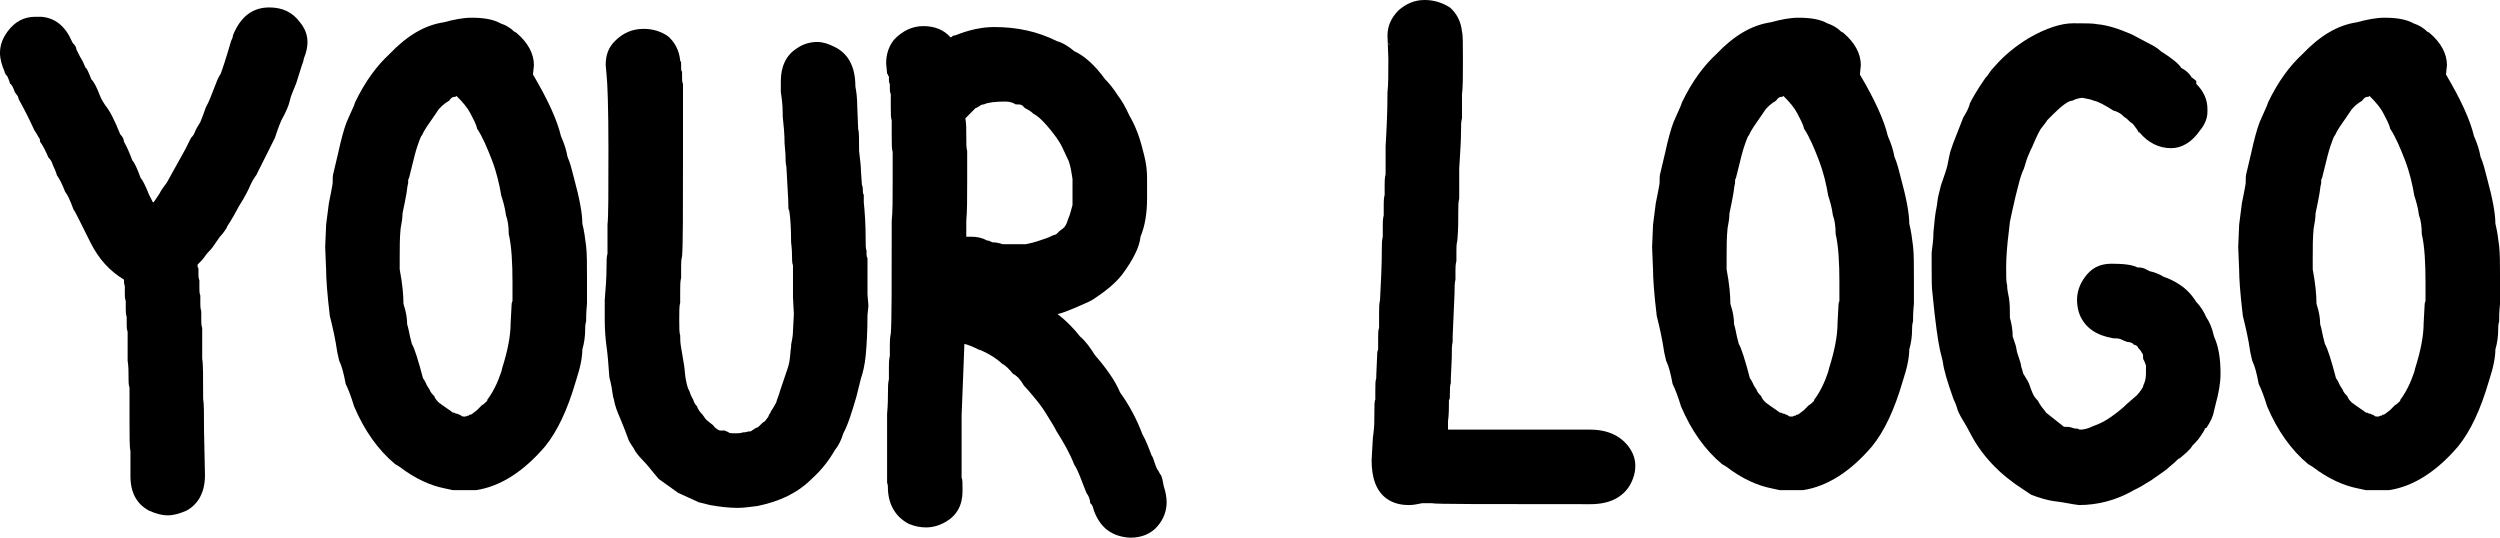
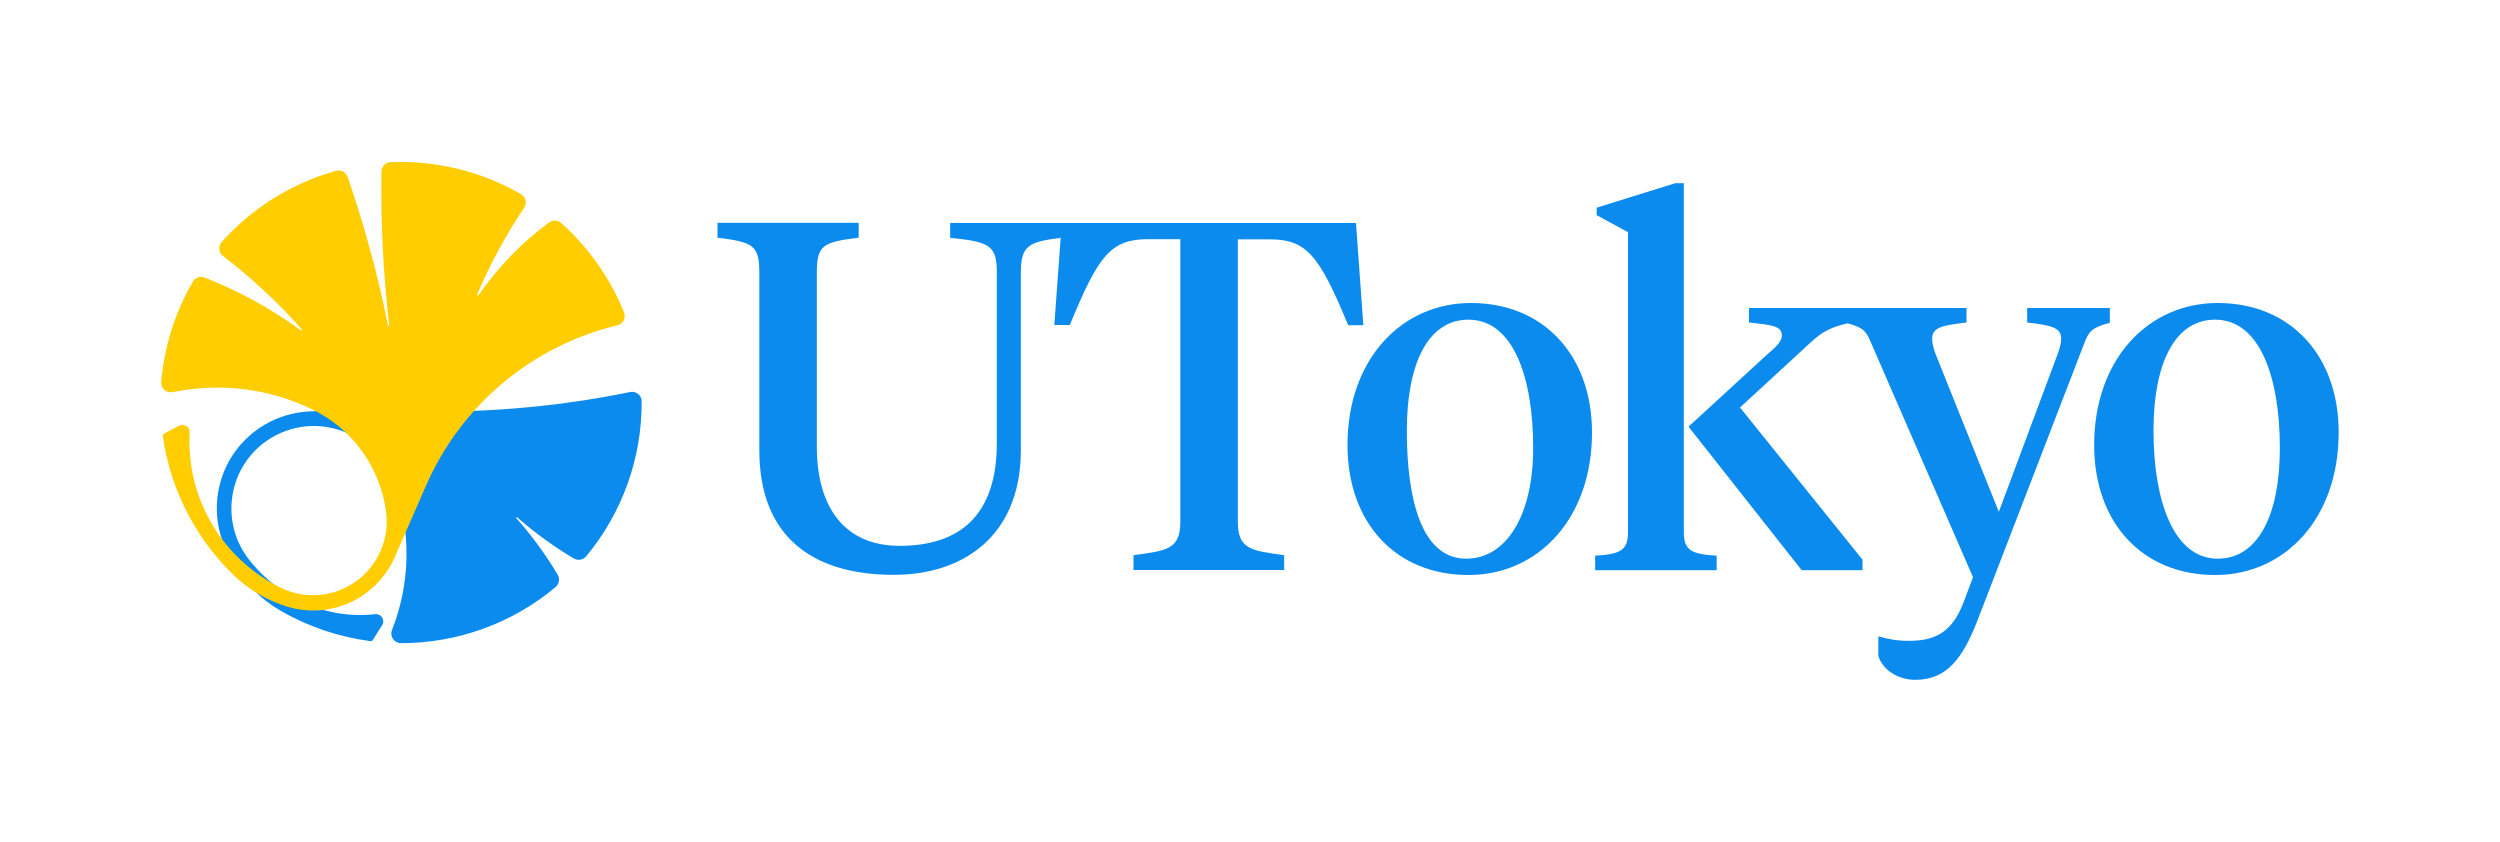
- <svg xmlns="http://www.w3.org/2000/svg" zoomAndPan="magnify" preserveAspectRatio="xMidYMid meet" version="1.0" viewBox="321.86 391.22 166.32 35.77">
-   <defs>
-     <g />
-   </defs>
-   <g fill="currentColor" fill-opacity="1">
-     <g transform="translate(321.2378, 434.6169)">
-       <g>
-         <path d="M 11.777 -9.113 C 12.215 -9.113 12.586 -9.238 13.02 -9.422 C 13.824 -9.855 14.258 -10.664 14.258 -11.777 L 14.195 -14.816 C 14.195 -15.871 14.195 -16.551 14.137 -16.863 C 14.137 -18.352 14.137 -19.219 14.074 -19.527 C 14.074 -20.707 14.074 -21.387 14.074 -21.574 C 14.012 -21.762 14.012 -21.945 14.012 -22.133 C 14.012 -22.316 14.012 -22.504 14.012 -22.691 C 13.949 -22.875 13.949 -23.062 13.949 -23.25 C 13.949 -23.434 13.949 -23.559 13.949 -23.742 C 13.887 -23.867 13.887 -24.055 13.887 -24.238 C 13.887 -24.426 13.887 -24.551 13.887 -24.734 C 13.824 -24.922 13.824 -25.047 13.824 -25.172 C 13.824 -25.293 13.824 -25.418 13.824 -25.543 C 13.762 -25.605 13.762 -25.727 13.762 -25.789 C 13.949 -25.977 14.137 -26.16 14.258 -26.348 C 14.383 -26.535 14.508 -26.656 14.629 -26.781 C 14.754 -26.906 14.941 -27.215 15.25 -27.648 C 15.438 -27.836 15.562 -28.023 15.684 -28.207 C 15.746 -28.395 15.871 -28.52 15.934 -28.641 C 16.117 -28.953 16.305 -29.262 16.492 -29.633 C 16.926 -30.316 17.172 -30.812 17.297 -31.121 L 17.422 -31.371 C 17.605 -31.68 17.73 -31.805 17.73 -31.867 L 18.352 -33.105 C 18.535 -33.477 18.723 -33.848 18.91 -34.223 C 19.031 -34.594 19.156 -34.965 19.344 -35.398 C 19.652 -35.957 19.84 -36.391 19.902 -36.699 C 19.961 -37.012 20.148 -37.383 20.336 -37.879 L 20.707 -39.059 C 20.77 -39.242 20.832 -39.367 20.832 -39.492 C 21.016 -39.926 21.078 -40.297 21.078 -40.605 C 21.078 -41.102 20.891 -41.535 20.582 -41.91 C 20.086 -42.59 19.406 -42.902 18.535 -42.902 C 17.422 -42.902 16.613 -42.281 16.117 -41.039 C 16.117 -40.918 16.059 -40.793 15.996 -40.668 C 15.621 -39.367 15.375 -38.684 15.312 -38.5 C 15.188 -38.312 15.066 -38.066 15.004 -37.879 C 14.691 -37.074 14.508 -36.578 14.32 -36.266 C 14.195 -35.895 14.074 -35.586 13.949 -35.273 C 13.762 -34.965 13.641 -34.777 13.578 -34.594 C 13.516 -34.406 13.391 -34.285 13.328 -34.223 C 13.266 -34.098 13.145 -33.848 12.957 -33.477 L 11.719 -31.246 C 11.531 -30.996 11.344 -30.75 11.223 -30.5 L 10.848 -29.945 L 10.789 -29.945 L 10.539 -30.441 C 10.293 -31.059 10.105 -31.43 9.98 -31.555 C 9.734 -32.238 9.547 -32.609 9.422 -32.734 C 9.238 -33.23 9.051 -33.664 8.867 -33.973 C 8.867 -34.098 8.805 -34.285 8.617 -34.469 C 8.246 -35.398 7.934 -36.02 7.625 -36.391 C 7.5 -36.578 7.379 -36.762 7.254 -37.074 C 7.066 -37.57 6.883 -37.941 6.695 -38.125 C 6.508 -38.621 6.387 -38.871 6.324 -38.871 C 6.199 -39.18 6.074 -39.43 5.953 -39.613 L 5.703 -40.109 C 5.703 -40.234 5.641 -40.359 5.457 -40.543 L 5.395 -40.668 C 4.961 -41.66 4.277 -42.219 3.348 -42.281 L 2.977 -42.281 C 2.23 -42.281 1.613 -41.969 1.117 -41.289 C 0.805 -40.855 0.621 -40.422 0.621 -39.863 C 0.621 -39.492 0.742 -39.059 0.93 -38.621 C 0.93 -38.562 0.992 -38.438 1.117 -38.312 C 1.18 -38.188 1.238 -38.004 1.301 -37.816 C 1.363 -37.816 1.488 -37.633 1.613 -37.258 C 1.676 -37.195 1.734 -37.074 1.797 -37.012 C 1.859 -36.887 1.859 -36.762 1.922 -36.699 C 2.293 -36.02 2.605 -35.398 2.914 -34.719 C 3.102 -34.469 3.16 -34.285 3.223 -34.223 C 3.285 -34.16 3.285 -34.035 3.285 -33.973 C 3.473 -33.727 3.656 -33.352 3.844 -32.918 C 3.906 -32.855 4.031 -32.734 4.09 -32.547 C 4.152 -32.363 4.215 -32.238 4.277 -32.113 C 4.34 -31.926 4.402 -31.805 4.402 -31.742 C 4.586 -31.492 4.773 -31.121 4.961 -30.625 C 5.082 -30.5 5.27 -30.129 5.516 -29.449 C 5.578 -29.387 5.703 -29.137 5.891 -28.766 L 6.633 -27.277 C 7.191 -26.16 7.934 -25.355 8.867 -24.797 C 8.867 -24.676 8.867 -24.551 8.926 -24.363 C 8.926 -24.18 8.926 -24.055 8.926 -23.867 C 8.926 -23.684 8.926 -23.559 8.988 -23.371 C 8.988 -23.188 8.988 -23.062 8.988 -22.875 C 8.988 -22.691 8.988 -22.504 9.051 -22.316 C 9.051 -22.133 9.051 -22.008 9.051 -21.82 C 9.051 -21.637 9.051 -21.512 9.113 -21.328 C 9.113 -21.141 9.113 -20.457 9.113 -19.406 C 9.176 -19.031 9.176 -18.598 9.176 -18.102 C 9.176 -17.98 9.176 -17.793 9.238 -17.605 C 9.238 -17.422 9.238 -16.738 9.238 -15.562 C 9.238 -14.383 9.238 -13.641 9.301 -13.391 C 9.301 -13.145 9.301 -12.586 9.301 -11.719 C 9.301 -10.602 9.734 -9.855 10.539 -9.422 C 10.973 -9.238 11.344 -9.113 11.777 -9.113 Z M 11.777 -9.113 " />
-       </g>
+ <svg xmlns="http://www.w3.org/2000/svg" version="1.1" id="レイヤー_1" x="0px" y="0px" viewBox="0 0 1500 505" style="enable-background:new 0 0 1500 505;" xml:space="preserve">
+   <style type="text/css">
+ 	.st0{fill:#0B8BEE;}
+ 	.st1{fill:#FFCD00;}
+ </style>
+   <g>
+     <g>
+       <path class="st0" d="M175.5,358.1c1.3,0.7,2.6,1.4,3.9,2.1c14.1,7.2,30,10.1,45.7,8.3c1.7-0.2,3.3,0.6,4.2,2    c0.9,1.4,0.9,3.2,0,4.6c-1.9,3-3.8,5.9-5.6,8.9c-0.3,0.5-0.8,0.7-1.4,0.7c-19-2.5-37.4-8.7-54-18.3c-16-9.3-28.2-23.8-34.6-41.2    c-6.4-17.3-4.2-36.6,5.8-52c10.1-15.4,26.9-25.2,45.3-26.3c17.6-1.1,35.1-1.2,52.7-0.5c47.2,2,94.4-1.7,140.6-11.2    c3.6-0.7,6.9,2,6.9,5.6c0.2,34-11.6,66.9-33.3,93c-1.8,2.2-5,2.7-7.4,1.3c-12.1-7.2-23.4-15.4-34-24.7c-0.3-0.3-0.8,0.2-0.5,0.5    c9.4,10.6,17.6,21.8,24.8,33.9c1.5,2.4,0.9,5.6-1.2,7.4c-26,21.8-58.9,33.7-92.8,33.7c-4.1,0-6.9-4.1-5.4-7.9    c9.1-23.1,11.1-48.3,5.8-72.5c-2-9.1-5.4-17.8-10.2-25.7c-7-11.7-18.4-20-31.7-23c-13.3-3-27.2-0.3-38.5,7.3    c-11.3,7.6-18.9,19.5-21.1,33c-2.2,13.4,1.2,27.2,9.4,38C156,344.4,165.1,352.3,175.5,358.1z" />
+       <path class="st1" d="M98.4,260.3c-0.5,0.3-0.8,0.9-0.7,1.4c4.5,31.7,19.4,61,42.4,83.3c9.1,8.8,20.2,15.3,32.3,19    c12.5,3.8,26,2.9,37.9-2.6c11.9-5.5,21.3-15.2,26.6-27.2c6.2-14.3,12.4-28.5,18.7-42.8c21.1-48.3,63.6-83.9,114.8-96.2    c3.4-0.8,5.3-4.5,4-7.8c-8.3-20.5-21.2-38.9-37.7-53.6c-2-1.8-5.1-2-7.3-0.3c-16.4,12.1-30.7,26.9-42.3,43.6    c-0.3,0.4-1,0.1-0.8-0.4c7.7-18.2,17.1-35.6,28.2-52c1.9-2.8,1-6.6-1.9-8.2c-23.7-13.7-50.9-20.3-78.2-19.2    c-3.1,0.1-5.5,2.6-5.5,5.7c-0.5,30.9,1.1,61.5,4.6,92.2c0.1,0.5-0.6,0.6-0.7,0.1c-6.1-30.3-14.1-59.9-24.2-89.1    c-1-2.9-4.1-4.5-7-3.7c-26.5,7.4-50.2,22.2-68.6,42.7c-2.2,2.5-1.9,6.4,0.8,8.4c17.1,13.1,33,27.9,47.3,44    c0.3,0.4-0.2,0.9-0.6,0.6c-17.8-13-37.2-23.6-57.7-31.7c-2.7-1-5.7,0-7.1,2.5c-10.7,18.4-17.1,38.9-19,60.1    c-0.3,3.9,3.1,6.9,6.9,6.2c28.3-5.9,57.7-2.3,83.7,10.3c24.4,11.8,41.1,35.2,44.4,62c2,16.2-5.1,32.1-18.5,41.5    s-30.7,10.6-45.3,3.3c-5-2.5-9.7-5.4-14.2-8.7c-26.7-19.5-41.7-51.2-39.9-84.2c0.2-3.3-3.2-5.5-6.1-4.2    C104.6,256.9,101.4,258.5,98.4,260.3z" />
    </g>
-   </g>
-   <g fill="currentColor" fill-opacity="1">
-     <g transform="translate(342.873, 434.6169)">
-       <g>
-         <path d="M 9.98 -15.684 L 9.855 -15.684 C 9.797 -15.684 9.734 -15.684 9.672 -15.746 C 9.609 -15.809 9.484 -15.809 9.422 -15.871 C 9.359 -15.871 9.301 -15.871 9.238 -15.934 C 9.176 -15.934 9.113 -15.934 9.051 -15.996 C 8.988 -16.059 8.68 -16.242 8.184 -16.613 C 8.059 -16.738 7.934 -16.863 7.875 -17.047 C 7.75 -17.172 7.625 -17.297 7.562 -17.484 C 7.5 -17.605 7.379 -17.73 7.316 -17.918 C 7.254 -18.039 7.191 -18.164 7.129 -18.227 C 6.82 -19.406 6.57 -20.211 6.387 -20.52 L 6.262 -21.016 C 6.199 -21.328 6.137 -21.637 6.074 -21.82 C 6.074 -22.195 6.012 -22.629 5.828 -23.188 C 5.828 -23.742 5.766 -24.488 5.578 -25.48 L 5.578 -26.285 C 5.578 -26.969 5.578 -27.586 5.641 -28.207 C 5.703 -28.52 5.766 -28.891 5.766 -29.199 C 5.891 -29.758 5.953 -30.129 6.012 -30.441 C 6.074 -30.75 6.074 -30.996 6.137 -31.184 C 6.137 -31.371 6.137 -31.492 6.199 -31.555 L 6.57 -33.043 C 6.695 -33.539 6.82 -33.848 6.883 -34.035 C 6.945 -34.223 7.004 -34.344 7.066 -34.406 C 7.191 -34.719 7.5 -35.152 7.934 -35.77 L 8.059 -35.957 C 8.246 -36.266 8.555 -36.516 8.867 -36.699 C 8.988 -36.887 9.113 -36.949 9.176 -36.949 C 9.238 -36.949 9.301 -36.949 9.359 -37.012 C 9.797 -36.578 10.105 -36.207 10.293 -35.832 C 10.477 -35.461 10.664 -35.152 10.727 -34.84 C 11.098 -34.285 11.406 -33.539 11.719 -32.734 C 12.027 -31.926 12.215 -31.121 12.336 -30.379 C 12.461 -30.004 12.586 -29.57 12.648 -29.074 C 12.77 -28.766 12.832 -28.332 12.832 -27.836 C 13.02 -27.031 13.082 -25.914 13.082 -24.613 C 13.082 -23.93 13.082 -23.496 13.082 -23.371 C 13.02 -23.25 13.02 -23.125 13.02 -23.062 L 12.957 -21.883 C 12.957 -21.078 12.77 -20.086 12.398 -18.91 L 12.336 -18.66 C 12.09 -17.918 11.777 -17.297 11.406 -16.801 C 11.406 -16.738 11.406 -16.738 11.344 -16.676 C 11.281 -16.613 11.16 -16.492 11.035 -16.43 C 10.91 -16.305 10.789 -16.18 10.727 -16.117 C 10.477 -15.934 10.352 -15.809 10.293 -15.809 C 10.23 -15.809 10.23 -15.809 10.23 -15.809 C 10.168 -15.746 10.168 -15.746 10.168 -15.746 C 10.105 -15.746 10.043 -15.746 9.98 -15.684 Z M 10.664 -10.789 C 12.273 -11.035 13.824 -12.027 15.25 -13.699 C 16.059 -14.691 16.738 -16.117 17.297 -18.039 C 17.605 -18.969 17.73 -19.652 17.73 -20.148 C 17.855 -20.582 17.918 -21.016 17.918 -21.512 C 17.918 -21.637 17.918 -21.82 17.98 -22.008 C 17.98 -22.195 17.98 -22.629 18.039 -23.188 C 18.039 -23.742 18.039 -24.301 18.039 -24.859 C 18.039 -25.789 18.039 -26.535 17.98 -27.031 C 17.918 -27.527 17.855 -28.023 17.73 -28.52 C 17.73 -29.199 17.543 -30.191 17.172 -31.555 C 17.047 -32.051 16.926 -32.547 16.738 -32.98 C 16.676 -33.352 16.551 -33.789 16.305 -34.344 C 16.059 -35.398 15.438 -36.762 14.445 -38.438 L 14.508 -39.059 C 14.508 -39.801 14.137 -40.543 13.328 -41.227 L 13.203 -41.289 C 12.957 -41.535 12.648 -41.723 12.273 -41.848 C 11.84 -42.094 11.223 -42.219 10.352 -42.219 C 9.797 -42.219 9.176 -42.094 8.492 -41.91 C 7.254 -41.723 6.074 -41.039 4.898 -39.801 C 4.09 -39.059 3.285 -38.004 2.605 -36.578 L 2.543 -36.391 C 2.418 -36.082 2.23 -35.711 2.047 -35.273 C 1.859 -34.777 1.676 -34.098 1.488 -33.23 L 1.18 -31.926 C 1.117 -31.742 1.117 -31.492 1.117 -31.184 C 1.055 -30.875 0.992 -30.441 0.867 -29.883 L 0.684 -28.457 L 0.621 -26.969 L 0.684 -25.418 C 0.684 -24.922 0.742 -23.93 0.93 -22.379 C 1.117 -21.637 1.301 -20.832 1.426 -19.961 L 1.551 -19.406 C 1.734 -19.031 1.859 -18.535 1.984 -17.855 C 2.168 -17.484 2.355 -16.988 2.543 -16.367 C 3.223 -14.754 4.152 -13.453 5.27 -12.523 L 5.578 -12.336 C 6.633 -11.531 7.625 -11.098 8.555 -10.91 L 9.113 -10.789 Z M 10.664 -10.789 " />
-       </g>
-     </g>
-   </g>
-   <g fill="currentColor" fill-opacity="1">
-     <g transform="translate(361.4706, 434.6169)">
-       <g>
-         <path d="M 9.484 -9.609 C 9.855 -9.609 10.293 -9.672 10.789 -9.734 C 12.273 -10.043 13.453 -10.602 14.383 -11.531 C 15.004 -12.09 15.5 -12.707 15.934 -13.453 C 16.18 -13.762 16.367 -14.137 16.492 -14.57 C 16.801 -15.125 17.047 -15.934 17.359 -16.988 L 17.668 -18.227 C 17.793 -18.598 17.918 -19.094 17.98 -19.715 C 18.039 -20.336 18.102 -21.266 18.102 -22.441 L 18.164 -23.062 L 18.102 -23.805 C 18.102 -25.293 18.102 -26.102 18.102 -26.223 C 18.039 -26.348 18.039 -26.41 18.039 -26.473 C 18.039 -26.535 18.039 -26.598 18.039 -26.719 C 17.98 -26.844 17.98 -27.094 17.98 -27.465 C 17.98 -28.52 17.918 -29.324 17.855 -29.945 C 17.855 -30.191 17.855 -30.379 17.855 -30.441 C 17.793 -30.5 17.793 -30.625 17.793 -30.75 C 17.793 -30.812 17.793 -30.934 17.73 -31.121 L 17.668 -31.988 C 17.668 -32.363 17.605 -32.797 17.543 -33.352 C 17.543 -34.16 17.543 -34.656 17.484 -34.777 L 17.422 -36.266 C 17.422 -36.887 17.359 -37.32 17.297 -37.633 C 17.297 -38.996 16.801 -39.863 15.871 -40.297 C 15.5 -40.484 15.125 -40.605 14.754 -40.605 C 14.32 -40.605 13.824 -40.484 13.391 -40.172 C 12.707 -39.738 12.336 -38.996 12.336 -38.004 L 12.336 -37.258 C 12.398 -36.887 12.461 -36.391 12.461 -35.832 L 12.461 -35.648 C 12.523 -35.09 12.586 -34.469 12.586 -33.848 L 12.648 -33.105 C 12.648 -32.797 12.648 -32.547 12.707 -32.301 C 12.77 -30.996 12.832 -30.254 12.832 -29.945 C 12.832 -29.633 12.832 -29.449 12.895 -29.387 C 12.957 -29.012 13.02 -28.332 13.02 -27.277 C 13.082 -26.781 13.082 -26.473 13.082 -26.285 C 13.082 -26.102 13.082 -25.914 13.145 -25.727 C 13.145 -25.543 13.145 -24.797 13.145 -23.621 L 13.203 -22.504 L 13.145 -21.387 C 13.145 -21.078 13.082 -20.77 13.02 -20.457 L 13.02 -20.336 C 12.957 -19.902 12.957 -19.59 12.895 -19.281 C 12.832 -18.969 12.707 -18.66 12.648 -18.473 C 12.586 -18.289 12.523 -18.102 12.461 -17.918 C 12.398 -17.73 12.336 -17.543 12.273 -17.359 C 12.215 -17.109 12.09 -16.863 12.027 -16.613 C 11.902 -16.367 11.777 -16.18 11.656 -15.996 C 11.656 -15.934 11.656 -15.934 11.594 -15.871 C 11.531 -15.809 11.531 -15.684 11.469 -15.621 C 11.406 -15.562 11.344 -15.438 11.281 -15.375 C 11.16 -15.312 11.098 -15.25 11.035 -15.188 C 10.973 -15.125 10.91 -15.066 10.848 -15.004 C 10.789 -14.941 10.664 -14.941 10.602 -14.879 C 10.539 -14.816 10.477 -14.816 10.414 -14.754 C 10.352 -14.691 10.293 -14.691 10.168 -14.691 C 9.98 -14.629 9.855 -14.629 9.797 -14.629 C 9.672 -14.57 9.484 -14.57 9.301 -14.57 C 9.051 -14.57 8.926 -14.57 8.867 -14.629 C 8.805 -14.691 8.68 -14.691 8.617 -14.754 C 8.492 -14.754 8.371 -14.754 8.309 -14.754 C 8.246 -14.754 8.121 -14.816 8.059 -14.879 C 7.934 -14.941 7.875 -15.066 7.812 -15.125 C 7.75 -15.188 7.625 -15.25 7.5 -15.375 C 7.379 -15.438 7.254 -15.621 7.129 -15.809 C 6.945 -15.996 6.82 -16.18 6.758 -16.367 C 6.633 -16.492 6.57 -16.613 6.508 -16.801 C 6.449 -16.926 6.324 -17.109 6.262 -17.359 C 6.137 -17.543 6.074 -17.855 6.012 -18.164 C 5.953 -18.473 5.953 -18.785 5.891 -19.156 C 5.828 -19.527 5.766 -19.902 5.703 -20.273 C 5.641 -20.582 5.641 -20.891 5.641 -21.078 C 5.578 -21.266 5.578 -21.574 5.578 -22.133 C 5.578 -22.691 5.578 -23.062 5.641 -23.25 C 5.641 -23.434 5.641 -23.742 5.641 -24.055 C 5.641 -24.363 5.641 -24.676 5.703 -24.922 C 5.703 -25.172 5.703 -25.418 5.703 -25.664 C 5.703 -25.852 5.703 -26.102 5.766 -26.348 C 5.828 -27.031 5.828 -29.449 5.828 -33.602 C 5.828 -36.266 5.828 -37.691 5.828 -37.816 C 5.766 -37.941 5.766 -38.066 5.766 -38.25 C 5.766 -38.438 5.766 -38.562 5.766 -38.621 C 5.703 -38.684 5.703 -38.809 5.703 -38.934 C 5.703 -39.059 5.703 -39.18 5.703 -39.242 L 5.641 -39.367 C 5.578 -40.047 5.27 -40.605 4.836 -40.98 C 4.402 -41.289 3.844 -41.477 3.223 -41.477 C 2.48 -41.477 1.859 -41.227 1.301 -40.668 C 0.867 -40.234 0.684 -39.738 0.684 -39.059 L 0.742 -38.438 C 0.805 -37.879 0.867 -36.266 0.867 -33.477 C 0.867 -30.625 0.867 -28.953 0.805 -28.457 C 0.805 -27.402 0.805 -26.719 0.805 -26.535 C 0.742 -26.285 0.742 -26.039 0.742 -25.727 C 0.742 -24.922 0.684 -24.18 0.621 -23.434 L 0.621 -22.133 C 0.621 -21.387 0.684 -20.77 0.742 -20.336 C 0.805 -19.902 0.867 -19.219 0.93 -18.289 C 1.055 -17.855 1.117 -17.422 1.18 -16.988 L 1.238 -16.801 C 1.301 -16.367 1.488 -15.934 1.676 -15.5 C 1.859 -15.066 2.047 -14.57 2.23 -14.074 C 2.293 -13.949 2.418 -13.762 2.543 -13.578 C 2.664 -13.328 2.852 -13.082 3.16 -12.77 C 3.473 -12.461 3.781 -12.027 4.215 -11.531 L 5.516 -10.602 L 6.883 -9.98 L 7.625 -9.797 C 8.309 -9.672 8.926 -9.609 9.484 -9.609 Z M 9.484 -9.609 " />
-       </g>
-     </g>
-   </g>
-   <g fill="currentColor" fill-opacity="1">
-     <g transform="translate(380.1923, 434.6169)">
-       <g>
-         <path d="M 9.918 -27.152 L 8.371 -27.152 C 8.184 -27.215 7.934 -27.277 7.688 -27.277 C 7.562 -27.34 7.438 -27.402 7.316 -27.402 C 7.004 -27.586 6.633 -27.648 6.324 -27.648 L 5.953 -27.648 L 5.953 -28.703 C 6.012 -29.324 6.012 -30.191 6.012 -31.309 C 6.012 -32.484 6.012 -33.168 6.012 -33.352 C 5.953 -33.539 5.953 -33.848 5.953 -34.344 C 5.953 -34.777 5.953 -35.215 5.891 -35.523 L 6.57 -36.207 C 6.633 -36.207 6.695 -36.266 6.82 -36.328 C 6.883 -36.391 7.004 -36.453 7.129 -36.453 C 7.379 -36.578 7.875 -36.641 8.555 -36.641 C 8.805 -36.641 9.051 -36.578 9.238 -36.453 C 9.422 -36.453 9.547 -36.453 9.672 -36.391 C 9.734 -36.328 9.797 -36.266 9.855 -36.207 C 10.105 -36.082 10.293 -35.957 10.414 -35.832 C 10.789 -35.648 11.281 -35.152 11.965 -34.223 C 12.09 -34.035 12.215 -33.848 12.336 -33.602 C 12.461 -33.352 12.586 -33.043 12.77 -32.672 C 12.895 -32.301 12.957 -31.926 13.02 -31.492 L 13.02 -30.75 C 13.02 -30.254 13.02 -29.945 13.02 -29.758 C 12.957 -29.57 12.895 -29.199 12.707 -28.766 C 12.648 -28.52 12.523 -28.332 12.461 -28.27 C 12.336 -28.145 12.215 -28.082 12.152 -28.023 C 12.09 -27.961 12.027 -27.898 11.965 -27.836 C 11.902 -27.773 11.777 -27.773 11.656 -27.711 C 11.531 -27.648 11.406 -27.586 11.223 -27.527 C 11.035 -27.465 10.848 -27.402 10.664 -27.34 C 10.477 -27.277 10.23 -27.215 9.918 -27.152 Z M 16.863 -7.625 C 17.605 -7.625 18.227 -7.875 18.66 -8.371 C 19.094 -8.867 19.281 -9.422 19.281 -9.98 C 19.281 -10.293 19.219 -10.664 19.094 -11.035 C 19.031 -11.406 18.969 -11.656 18.91 -11.777 C 18.848 -11.84 18.785 -11.965 18.723 -12.09 C 18.66 -12.152 18.598 -12.273 18.535 -12.461 C 18.414 -12.832 18.352 -13.02 18.289 -13.082 C 18.102 -13.578 17.918 -14.074 17.668 -14.508 C 17.297 -15.5 16.801 -16.43 16.18 -17.297 C 15.871 -18.039 15.312 -18.848 14.508 -19.777 C 14.195 -20.273 13.887 -20.707 13.516 -21.016 C 13.082 -21.574 12.586 -22.07 12.027 -22.504 L 12.273 -22.566 C 12.832 -22.754 13.391 -23 14.074 -23.309 L 14.32 -23.434 C 15.188 -23.992 15.871 -24.551 16.305 -25.109 C 17.047 -26.102 17.484 -26.969 17.543 -27.648 C 17.855 -28.395 17.98 -29.262 17.98 -30.191 L 17.98 -31.555 C 17.98 -32.051 17.918 -32.547 17.793 -33.043 C 17.668 -33.539 17.543 -34.035 17.359 -34.531 C 17.172 -35.027 16.988 -35.398 16.801 -35.711 C 16.551 -36.266 16.305 -36.699 16.059 -37.012 C 15.746 -37.508 15.438 -37.879 15.188 -38.125 C 14.508 -39.059 13.824 -39.676 13.145 -39.988 C 12.77 -40.297 12.398 -40.543 11.965 -40.668 C 10.727 -41.289 9.359 -41.598 7.812 -41.598 C 7.004 -41.598 6.137 -41.414 5.207 -41.039 C 5.145 -41.039 5.082 -41.039 5.023 -40.98 C 4.961 -40.918 4.961 -40.918 4.898 -40.918 C 4.465 -41.414 3.844 -41.66 3.102 -41.66 C 2.355 -41.66 1.734 -41.352 1.18 -40.793 C 0.805 -40.359 0.621 -39.801 0.621 -39.18 L 0.684 -38.5 L 0.742 -38.438 C 0.742 -38.375 0.742 -38.375 0.805 -38.312 C 0.805 -38.25 0.805 -38.188 0.805 -38.125 C 0.805 -38.004 0.805 -37.879 0.867 -37.816 C 0.867 -37.754 0.867 -37.633 0.867 -37.508 C 0.867 -37.383 0.867 -37.258 0.93 -37.137 C 0.93 -37.012 0.93 -36.699 0.93 -36.266 C 0.93 -35.832 0.93 -35.523 0.992 -35.398 C 0.992 -35.215 0.992 -34.902 0.992 -34.344 C 0.992 -33.789 0.992 -33.477 1.055 -33.293 C 1.055 -33.105 1.055 -32.422 1.055 -31.309 C 1.055 -30.191 1.055 -29.324 0.992 -28.703 C 0.992 -24.426 0.992 -21.883 0.93 -21.203 C 0.867 -20.891 0.867 -20.645 0.867 -20.457 C 0.867 -20.211 0.867 -19.961 0.867 -19.715 C 0.805 -19.465 0.805 -19.219 0.805 -18.969 C 0.805 -18.66 0.805 -18.414 0.805 -18.164 C 0.742 -17.918 0.742 -17.605 0.742 -17.297 C 0.742 -16.988 0.742 -16.492 0.684 -15.871 L 0.684 -11.281 C 0.742 -11.16 0.742 -10.973 0.742 -10.789 C 0.805 -9.734 1.301 -8.988 2.109 -8.555 C 2.543 -8.371 2.914 -8.309 3.285 -8.309 C 3.719 -8.309 4.152 -8.43 4.586 -8.68 C 5.332 -9.113 5.703 -9.797 5.703 -10.727 C 5.703 -11.281 5.703 -11.531 5.641 -11.594 L 5.641 -15.746 L 5.828 -20.52 C 6.074 -20.457 6.387 -20.336 6.758 -20.148 L 6.945 -20.086 C 7.5 -19.84 7.996 -19.527 8.309 -19.219 C 8.555 -19.094 8.805 -18.848 9.051 -18.535 C 9.301 -18.414 9.547 -18.164 9.797 -17.73 C 10.043 -17.484 10.293 -17.172 10.602 -16.801 C 10.91 -16.43 11.16 -16.059 11.344 -15.746 C 11.531 -15.438 11.777 -15.066 11.965 -14.691 C 12.398 -14.012 12.832 -13.266 13.145 -12.461 C 13.328 -12.215 13.516 -11.719 13.824 -10.91 L 13.949 -10.602 C 14.137 -10.352 14.195 -10.105 14.195 -9.918 C 14.32 -9.855 14.383 -9.672 14.445 -9.422 C 14.879 -8.246 15.684 -7.688 16.863 -7.625 Z M 16.863 -7.625 " />
-       </g>
-     </g>
-   </g>
-   <g fill="currentColor" fill-opacity="1">
-     <g transform="translate(400.0917, 434.6169)">
-       <g />
-     </g>
-   </g>
-   <g fill="currentColor" fill-opacity="1">
-     <g transform="translate(412.4902, 434.6169)">
-       <g>
-         <path d="M 1.797 -40.359 L 1.734 -40.543 C 1.797 -40.484 1.797 -40.422 1.797 -40.359 Z M 3.102 -9.797 C 3.41 -9.797 3.656 -9.855 3.969 -9.918 C 4.277 -9.918 4.527 -9.918 4.648 -9.918 C 4.773 -9.855 8.309 -9.855 15.188 -9.855 C 16.43 -9.855 17.297 -10.293 17.793 -11.098 C 18.039 -11.531 18.164 -11.965 18.164 -12.398 C 18.164 -12.832 18.039 -13.203 17.793 -13.578 C 17.234 -14.383 16.367 -14.816 15.125 -14.816 L 5.703 -14.816 L 5.703 -15.375 C 5.766 -15.809 5.766 -16.305 5.766 -16.801 C 5.828 -16.801 5.828 -16.926 5.828 -17.234 C 5.828 -17.543 5.828 -17.73 5.891 -17.918 C 5.891 -18.039 5.891 -18.164 5.891 -18.227 L 5.953 -19.59 C 5.953 -20.086 5.953 -20.457 6.012 -20.645 C 6.012 -20.832 6.012 -20.953 6.012 -21.016 L 6.137 -23.867 C 6.137 -24.238 6.137 -24.551 6.199 -24.797 C 6.199 -24.984 6.199 -25.23 6.199 -25.418 C 6.199 -25.605 6.199 -25.789 6.262 -26.039 C 6.262 -26.285 6.262 -26.535 6.262 -26.719 C 6.262 -26.906 6.262 -27.152 6.324 -27.402 C 6.387 -28.082 6.387 -28.766 6.387 -29.449 C 6.387 -29.695 6.387 -29.945 6.449 -30.191 C 6.449 -30.441 6.449 -31.121 6.449 -32.176 C 6.508 -33.168 6.57 -34.035 6.57 -34.719 C 6.57 -35.027 6.57 -35.336 6.633 -35.523 C 6.633 -35.711 6.633 -36.266 6.633 -37.137 C 6.695 -37.57 6.695 -38.312 6.695 -39.305 C 6.695 -40.484 6.695 -41.102 6.633 -41.289 C 6.57 -41.969 6.262 -42.527 5.828 -42.902 C 5.332 -43.211 4.773 -43.398 4.152 -43.398 C 3.473 -43.398 2.914 -43.148 2.418 -42.715 C 1.922 -42.219 1.676 -41.66 1.676 -41.039 L 1.734 -39.492 C 1.734 -38.5 1.734 -37.754 1.676 -37.258 C 1.676 -35.895 1.613 -34.719 1.551 -33.664 C 1.551 -32.609 1.551 -31.988 1.551 -31.805 C 1.488 -31.555 1.488 -31.309 1.488 -31.121 C 1.488 -30.934 1.488 -30.688 1.488 -30.441 C 1.426 -30.191 1.426 -29.945 1.426 -29.758 C 1.426 -29.57 1.426 -29.324 1.426 -29.074 C 1.363 -28.828 1.363 -28.578 1.363 -28.395 C 1.363 -28.145 1.363 -27.898 1.363 -27.648 C 1.301 -27.402 1.301 -27.152 1.301 -26.906 C 1.301 -25.727 1.238 -24.551 1.18 -23.434 C 1.117 -23.188 1.117 -22.875 1.117 -22.441 C 1.117 -22.008 1.117 -21.699 1.117 -21.574 C 1.055 -21.449 1.055 -21.203 1.055 -20.891 C 1.055 -20.52 1.055 -20.273 1.055 -20.148 C 0.992 -20.023 0.992 -19.902 0.992 -19.84 L 0.93 -18.414 C 0.93 -18.352 0.93 -18.289 0.93 -18.227 C 0.867 -18.102 0.867 -17.793 0.867 -17.359 C 0.867 -17.047 0.867 -16.863 0.867 -16.801 C 0.805 -16.738 0.805 -16.43 0.805 -15.934 C 0.805 -15.438 0.805 -15.004 0.742 -14.57 C 0.684 -14.258 0.684 -13.699 0.621 -12.77 C 0.621 -11.594 0.93 -10.727 1.613 -10.23 C 2.047 -9.918 2.543 -9.797 3.102 -9.797 Z M 3.102 -9.797 " />
-       </g>
-     </g>
-   </g>
-   <g fill="currentColor" fill-opacity="1">
-     <g transform="translate(431.1498, 434.6169)">
-       <g>
-         <path d="M 9.98 -15.684 L 9.855 -15.684 C 9.797 -15.684 9.734 -15.684 9.672 -15.746 C 9.609 -15.809 9.484 -15.809 9.422 -15.871 C 9.359 -15.871 9.301 -15.871 9.238 -15.934 C 9.176 -15.934 9.113 -15.934 9.051 -15.996 C 8.988 -16.059 8.68 -16.242 8.184 -16.613 C 8.059 -16.738 7.934 -16.863 7.875 -17.047 C 7.75 -17.172 7.625 -17.297 7.562 -17.484 C 7.5 -17.605 7.379 -17.73 7.316 -17.918 C 7.254 -18.039 7.191 -18.164 7.129 -18.227 C 6.82 -19.406 6.57 -20.211 6.387 -20.52 L 6.262 -21.016 C 6.199 -21.328 6.137 -21.637 6.074 -21.82 C 6.074 -22.195 6.012 -22.629 5.828 -23.188 C 5.828 -23.742 5.766 -24.488 5.578 -25.48 L 5.578 -26.285 C 5.578 -26.969 5.578 -27.586 5.641 -28.207 C 5.703 -28.52 5.766 -28.891 5.766 -29.199 C 5.891 -29.758 5.953 -30.129 6.012 -30.441 C 6.074 -30.75 6.074 -30.996 6.137 -31.184 C 6.137 -31.371 6.137 -31.492 6.199 -31.555 L 6.57 -33.043 C 6.695 -33.539 6.82 -33.848 6.883 -34.035 C 6.945 -34.223 7.004 -34.344 7.066 -34.406 C 7.191 -34.719 7.5 -35.152 7.934 -35.77 L 8.059 -35.957 C 8.246 -36.266 8.555 -36.516 8.867 -36.699 C 8.988 -36.887 9.113 -36.949 9.176 -36.949 C 9.238 -36.949 9.301 -36.949 9.359 -37.012 C 9.797 -36.578 10.105 -36.207 10.293 -35.832 C 10.477 -35.461 10.664 -35.152 10.727 -34.84 C 11.098 -34.285 11.406 -33.539 11.719 -32.734 C 12.027 -31.926 12.215 -31.121 12.336 -30.379 C 12.461 -30.004 12.586 -29.57 12.648 -29.074 C 12.77 -28.766 12.832 -28.332 12.832 -27.836 C 13.02 -27.031 13.082 -25.914 13.082 -24.613 C 13.082 -23.93 13.082 -23.496 13.082 -23.371 C 13.02 -23.25 13.02 -23.125 13.02 -23.062 L 12.957 -21.883 C 12.957 -21.078 12.77 -20.086 12.398 -18.91 L 12.336 -18.66 C 12.09 -17.918 11.777 -17.297 11.406 -16.801 C 11.406 -16.738 11.406 -16.738 11.344 -16.676 C 11.281 -16.613 11.16 -16.492 11.035 -16.43 C 10.91 -16.305 10.789 -16.18 10.727 -16.117 C 10.477 -15.934 10.352 -15.809 10.293 -15.809 C 10.23 -15.809 10.23 -15.809 10.23 -15.809 C 10.168 -15.746 10.168 -15.746 10.168 -15.746 C 10.105 -15.746 10.043 -15.746 9.98 -15.684 Z M 10.664 -10.789 C 12.273 -11.035 13.824 -12.027 15.25 -13.699 C 16.059 -14.691 16.738 -16.117 17.297 -18.039 C 17.605 -18.969 17.73 -19.652 17.73 -20.148 C 17.855 -20.582 17.918 -21.016 17.918 -21.512 C 17.918 -21.637 17.918 -21.82 17.98 -22.008 C 17.98 -22.195 17.98 -22.629 18.039 -23.188 C 18.039 -23.742 18.039 -24.301 18.039 -24.859 C 18.039 -25.789 18.039 -26.535 17.98 -27.031 C 17.918 -27.527 17.855 -28.023 17.73 -28.52 C 17.73 -29.199 17.543 -30.191 17.172 -31.555 C 17.047 -32.051 16.926 -32.547 16.738 -32.98 C 16.676 -33.352 16.551 -33.789 16.305 -34.344 C 16.059 -35.398 15.438 -36.762 14.445 -38.438 L 14.508 -39.059 C 14.508 -39.801 14.137 -40.543 13.328 -41.227 L 13.203 -41.289 C 12.957 -41.535 12.648 -41.723 12.273 -41.848 C 11.84 -42.094 11.223 -42.219 10.352 -42.219 C 9.797 -42.219 9.176 -42.094 8.492 -41.91 C 7.254 -41.723 6.074 -41.039 4.898 -39.801 C 4.09 -39.059 3.285 -38.004 2.605 -36.578 L 2.543 -36.391 C 2.418 -36.082 2.23 -35.711 2.047 -35.273 C 1.859 -34.777 1.676 -34.098 1.488 -33.23 L 1.18 -31.926 C 1.117 -31.742 1.117 -31.492 1.117 -31.184 C 1.055 -30.875 0.992 -30.441 0.867 -29.883 L 0.684 -28.457 L 0.621 -26.969 L 0.684 -25.418 C 0.684 -24.922 0.742 -23.93 0.93 -22.379 C 1.117 -21.637 1.301 -20.832 1.426 -19.961 L 1.551 -19.406 C 1.734 -19.031 1.859 -18.535 1.984 -17.855 C 2.168 -17.484 2.355 -16.988 2.543 -16.367 C 3.223 -14.754 4.152 -13.453 5.27 -12.523 L 5.578 -12.336 C 6.633 -11.531 7.625 -11.098 8.555 -10.91 L 9.113 -10.789 Z M 10.664 -10.789 " />
-       </g>
-     </g>
-   </g>
-   <g fill="currentColor" fill-opacity="1">
-     <g transform="translate(449.7474, 434.6169)">
-       <g>
-         <path d="M 10.414 -9.797 C 11.656 -9.797 12.895 -10.105 14.074 -10.789 C 14.32 -10.91 14.57 -11.035 14.754 -11.16 C 14.941 -11.281 15.188 -11.406 15.438 -11.594 C 15.684 -11.777 15.996 -11.965 16.305 -12.215 C 16.492 -12.398 16.676 -12.523 16.863 -12.707 C 16.988 -12.832 17.047 -12.895 17.109 -12.895 C 17.484 -13.203 17.793 -13.453 17.98 -13.762 L 18.164 -13.949 C 18.414 -14.195 18.598 -14.508 18.785 -14.816 L 18.785 -14.879 L 18.91 -14.941 C 19.156 -15.312 19.344 -15.684 19.406 -16.059 L 19.527 -16.551 C 19.715 -17.234 19.84 -17.918 19.84 -18.535 C 19.84 -19.527 19.715 -20.336 19.406 -21.016 C 19.281 -21.574 19.094 -22.008 18.91 -22.258 C 18.723 -22.691 18.473 -23.062 18.227 -23.309 C 17.918 -23.805 17.543 -24.18 17.172 -24.426 C 16.801 -24.676 16.43 -24.859 16.059 -24.984 C 15.746 -25.172 15.438 -25.293 15.125 -25.355 C 15.004 -25.418 14.879 -25.48 14.754 -25.543 C 14.57 -25.605 14.445 -25.605 14.32 -25.605 C 13.949 -25.789 13.391 -25.852 12.586 -25.852 C 11.777 -25.852 11.223 -25.543 10.789 -24.922 C 10.477 -24.488 10.293 -23.992 10.293 -23.434 C 10.293 -23.125 10.352 -22.754 10.477 -22.441 C 10.848 -21.574 11.594 -21.078 12.707 -20.891 C 12.895 -20.891 13.02 -20.891 13.203 -20.832 C 13.328 -20.77 13.453 -20.707 13.641 -20.645 C 13.824 -20.645 14.012 -20.582 14.074 -20.457 C 14.195 -20.457 14.258 -20.395 14.32 -20.336 C 14.383 -20.211 14.445 -20.148 14.508 -20.086 C 14.57 -20.023 14.57 -19.961 14.629 -19.902 C 14.691 -19.84 14.691 -19.715 14.691 -19.527 C 14.754 -19.406 14.816 -19.281 14.879 -19.094 C 14.879 -18.91 14.879 -18.723 14.879 -18.535 C 14.879 -18.227 14.816 -17.98 14.691 -17.73 L 14.691 -17.668 C 14.508 -17.359 14.32 -17.109 14.074 -16.926 L 13.641 -16.551 C 13.328 -16.242 13.02 -15.996 12.586 -15.684 C 12.152 -15.375 11.777 -15.188 11.406 -15.066 C 11.035 -14.879 10.727 -14.816 10.539 -14.816 C 10.477 -14.816 10.414 -14.816 10.352 -14.879 C 10.23 -14.879 10.105 -14.879 9.98 -14.941 C 9.797 -15.004 9.609 -15.004 9.422 -15.004 L 8.246 -15.934 C 7.996 -16.242 7.812 -16.492 7.688 -16.738 C 7.5 -16.926 7.379 -17.109 7.316 -17.297 C 7.254 -17.422 7.191 -17.605 7.129 -17.793 C 7.066 -17.98 6.945 -18.164 6.758 -18.473 C 6.695 -18.535 6.695 -18.66 6.633 -18.848 C 6.57 -18.969 6.57 -19.156 6.508 -19.344 C 6.449 -19.527 6.387 -19.715 6.324 -19.902 C 6.262 -20.086 6.262 -20.273 6.199 -20.457 C 6.137 -20.645 6.074 -20.832 6.012 -21.016 C 6.012 -21.387 5.953 -21.82 5.828 -22.258 C 5.828 -22.754 5.828 -23.188 5.766 -23.559 C 5.703 -23.867 5.641 -24.18 5.641 -24.426 C 5.578 -24.613 5.578 -25.047 5.578 -25.605 C 5.578 -26.285 5.641 -27.094 5.766 -28.082 L 5.828 -28.641 C 5.891 -28.953 6.012 -29.508 6.199 -30.316 L 6.387 -31.059 C 6.508 -31.555 6.633 -31.926 6.758 -32.176 C 6.883 -32.609 7.004 -32.98 7.129 -33.23 C 7.191 -33.414 7.316 -33.602 7.379 -33.789 C 7.625 -34.344 7.812 -34.777 7.996 -34.965 C 8.121 -35.152 8.246 -35.273 8.309 -35.398 C 8.371 -35.461 8.555 -35.648 8.742 -35.832 C 9.301 -36.391 9.734 -36.699 9.98 -36.699 C 10.23 -36.824 10.477 -36.887 10.664 -36.887 C 11.035 -36.824 11.281 -36.762 11.406 -36.699 C 11.719 -36.641 12.152 -36.391 12.648 -36.082 C 12.707 -36.02 12.832 -36.02 12.957 -35.957 C 13.082 -35.895 13.203 -35.832 13.266 -35.77 C 13.328 -35.711 13.453 -35.586 13.578 -35.523 C 13.699 -35.398 13.824 -35.273 14.012 -35.152 C 14.258 -34.84 14.383 -34.656 14.383 -34.594 L 14.445 -34.594 C 15.004 -33.91 15.746 -33.539 16.551 -33.539 C 17.234 -33.539 17.918 -33.91 18.473 -34.719 C 18.785 -35.09 18.969 -35.523 18.969 -35.957 L 18.969 -36.145 C 18.969 -36.762 18.723 -37.32 18.227 -37.816 C 18.227 -37.879 18.227 -37.941 18.227 -38.004 C 18.164 -38.066 18.102 -38.125 17.918 -38.25 C 17.73 -38.562 17.484 -38.746 17.234 -38.871 C 17.047 -39.18 16.551 -39.555 15.871 -39.988 C 15.684 -40.172 15.375 -40.359 15.004 -40.543 L 13.949 -41.102 C 13.082 -41.477 12.336 -41.723 11.656 -41.785 C 11.344 -41.848 10.848 -41.848 10.043 -41.848 C 9.238 -41.848 8.246 -41.535 7.066 -40.855 C 6.262 -40.359 5.457 -39.738 4.773 -38.934 C 4.586 -38.746 4.465 -38.562 4.34 -38.375 C 4.152 -38.188 4.031 -37.941 3.844 -37.691 C 3.656 -37.383 3.41 -37.012 3.16 -36.516 C 3.102 -36.207 2.914 -35.895 2.727 -35.586 L 2.047 -33.848 C 1.984 -33.664 1.922 -33.477 1.859 -33.293 C 1.797 -33.043 1.734 -32.734 1.676 -32.422 C 1.613 -32.113 1.426 -31.617 1.238 -31.059 C 1.18 -30.812 1.117 -30.562 1.055 -30.316 C 0.992 -30.004 0.992 -29.758 0.93 -29.508 C 0.867 -29.199 0.805 -28.703 0.742 -27.961 C 0.742 -27.527 0.684 -27.031 0.621 -26.598 L 0.621 -25.605 C 0.621 -24.859 0.621 -24.238 0.684 -23.805 C 0.867 -21.883 1.055 -20.645 1.18 -20.086 L 1.363 -19.344 C 1.426 -18.785 1.676 -17.98 2.047 -16.926 C 2.109 -16.738 2.23 -16.551 2.293 -16.305 C 2.355 -16.059 2.48 -15.809 2.664 -15.5 C 2.852 -15.188 3.039 -14.879 3.223 -14.508 C 3.969 -13.082 5.145 -11.84 6.695 -10.848 L 7.254 -10.477 C 7.75 -10.293 8.309 -10.105 8.867 -10.043 C 9.422 -9.98 9.918 -9.855 10.414 -9.797 Z M 10.414 -9.797 " />
-       </g>
-     </g>
-   </g>
-   <g fill="currentColor" fill-opacity="1">
-     <g transform="translate(470.1428, 434.6169)">
-       <g>
-         <path d="M 9.98 -15.684 L 9.855 -15.684 C 9.797 -15.684 9.734 -15.684 9.672 -15.746 C 9.609 -15.809 9.484 -15.809 9.422 -15.871 C 9.359 -15.871 9.301 -15.871 9.238 -15.934 C 9.176 -15.934 9.113 -15.934 9.051 -15.996 C 8.988 -16.059 8.68 -16.242 8.184 -16.613 C 8.059 -16.738 7.934 -16.863 7.875 -17.047 C 7.75 -17.172 7.625 -17.297 7.562 -17.484 C 7.5 -17.605 7.379 -17.73 7.316 -17.918 C 7.254 -18.039 7.191 -18.164 7.129 -18.227 C 6.82 -19.406 6.57 -20.211 6.387 -20.52 L 6.262 -21.016 C 6.199 -21.328 6.137 -21.637 6.074 -21.82 C 6.074 -22.195 6.012 -22.629 5.828 -23.188 C 5.828 -23.742 5.766 -24.488 5.578 -25.48 L 5.578 -26.285 C 5.578 -26.969 5.578 -27.586 5.641 -28.207 C 5.703 -28.52 5.766 -28.891 5.766 -29.199 C 5.891 -29.758 5.953 -30.129 6.012 -30.441 C 6.074 -30.75 6.074 -30.996 6.137 -31.184 C 6.137 -31.371 6.137 -31.492 6.199 -31.555 L 6.57 -33.043 C 6.695 -33.539 6.82 -33.848 6.883 -34.035 C 6.945 -34.223 7.004 -34.344 7.066 -34.406 C 7.191 -34.719 7.5 -35.152 7.934 -35.77 L 8.059 -35.957 C 8.246 -36.266 8.555 -36.516 8.867 -36.699 C 8.988 -36.887 9.113 -36.949 9.176 -36.949 C 9.238 -36.949 9.301 -36.949 9.359 -37.012 C 9.797 -36.578 10.105 -36.207 10.293 -35.832 C 10.477 -35.461 10.664 -35.152 10.727 -34.84 C 11.098 -34.285 11.406 -33.539 11.719 -32.734 C 12.027 -31.926 12.215 -31.121 12.336 -30.379 C 12.461 -30.004 12.586 -29.57 12.648 -29.074 C 12.77 -28.766 12.832 -28.332 12.832 -27.836 C 13.02 -27.031 13.082 -25.914 13.082 -24.613 C 13.082 -23.93 13.082 -23.496 13.082 -23.371 C 13.02 -23.25 13.02 -23.125 13.02 -23.062 L 12.957 -21.883 C 12.957 -21.078 12.77 -20.086 12.398 -18.91 L 12.336 -18.66 C 12.09 -17.918 11.777 -17.297 11.406 -16.801 C 11.406 -16.738 11.406 -16.738 11.344 -16.676 C 11.281 -16.613 11.16 -16.492 11.035 -16.43 C 10.91 -16.305 10.789 -16.18 10.727 -16.117 C 10.477 -15.934 10.352 -15.809 10.293 -15.809 C 10.23 -15.809 10.23 -15.809 10.23 -15.809 C 10.168 -15.746 10.168 -15.746 10.168 -15.746 C 10.105 -15.746 10.043 -15.746 9.98 -15.684 Z M 10.664 -10.789 C 12.273 -11.035 13.824 -12.027 15.25 -13.699 C 16.059 -14.691 16.738 -16.117 17.297 -18.039 C 17.605 -18.969 17.73 -19.652 17.73 -20.148 C 17.855 -20.582 17.918 -21.016 17.918 -21.512 C 17.918 -21.637 17.918 -21.82 17.98 -22.008 C 17.98 -22.195 17.98 -22.629 18.039 -23.188 C 18.039 -23.742 18.039 -24.301 18.039 -24.859 C 18.039 -25.789 18.039 -26.535 17.98 -27.031 C 17.918 -27.527 17.855 -28.023 17.73 -28.52 C 17.73 -29.199 17.543 -30.191 17.172 -31.555 C 17.047 -32.051 16.926 -32.547 16.738 -32.98 C 16.676 -33.352 16.551 -33.789 16.305 -34.344 C 16.059 -35.398 15.438 -36.762 14.445 -38.438 L 14.508 -39.059 C 14.508 -39.801 14.137 -40.543 13.328 -41.227 L 13.203 -41.289 C 12.957 -41.535 12.648 -41.723 12.273 -41.848 C 11.84 -42.094 11.223 -42.219 10.352 -42.219 C 9.797 -42.219 9.176 -42.094 8.492 -41.91 C 7.254 -41.723 6.074 -41.039 4.898 -39.801 C 4.09 -39.059 3.285 -38.004 2.605 -36.578 L 2.543 -36.391 C 2.418 -36.082 2.23 -35.711 2.047 -35.273 C 1.859 -34.777 1.676 -34.098 1.488 -33.23 L 1.18 -31.926 C 1.117 -31.742 1.117 -31.492 1.117 -31.184 C 1.055 -30.875 0.992 -30.441 0.867 -29.883 L 0.684 -28.457 L 0.621 -26.969 L 0.684 -25.418 C 0.684 -24.922 0.742 -23.93 0.93 -22.379 C 1.117 -21.637 1.301 -20.832 1.426 -19.961 L 1.551 -19.406 C 1.734 -19.031 1.859 -18.535 1.984 -17.855 C 2.168 -17.484 2.355 -16.988 2.543 -16.367 C 3.223 -14.754 4.152 -13.453 5.27 -12.523 L 5.578 -12.336 C 6.633 -11.531 7.625 -11.098 8.555 -10.91 L 9.113 -10.789 Z M 10.664 -10.789 " />
-       </g>
+     <g>
+       <path class="st0" d="M761.6,143.6c22.3,0,29.8,9.2,47.3,51.5h9.1l-4.4-61.3H570.1v8.9c24.5,2.4,28,4.9,28,21.4v101.7    c0,43.6-22.4,61.7-58.4,61.7c-32.2,0-49.6-22.2-49.6-59.6V163.7c0-16.6,3.5-18.4,25.1-21.1v-8.9h-84.7v8.9    c21.3,2.7,25.1,4.4,25.1,21.1v106.5c0,51,31,74.7,80.6,74.7c42.2,0,75.9-23.7,76.3-73.8V164c0-16.6,4.3-18.8,23.9-21.3l-3.8,52.3    h9.3c17-41.4,24.3-51.5,47.1-51.5h19.2v169.4c0,16.6-7.7,17.5-28.1,20.2v8.9h90.4v-8.9c-20.1-2.7-27.8-3.6-27.8-20.2V143.6H761.6z    " />
+       <path class="st0" d="M1010.3,319.3V109.9h-5.1L958,124.6v4.5l18.8,10.2v180c0,11.1-4.8,13.2-19.7,14.1v8.7h72.9v-8.7    C1015.1,332.5,1010.3,330.4,1010.3,319.3z" />
+       <path class="st0" d="M1265.9,184.8h-49.6v8.7c14,1.7,20.4,2.8,20.4,9.7c0,2.4-0.6,4.8-1.8,8.4l-35.6,95.5l-38.2-95.3    c-1.2-3.6-1.8-6-1.8-8.4c0-6.9,5.4-8.1,20.6-9.9v-8.7h-130.5v8.7c14,1.5,19.7,2.1,19.7,7.8c0,3.9-3.9,7.1-8.7,11.3l-47.3,43.4    l67.9,86.1h36.5v-6.3l-73.5-91.3l43-39.6c6.5-5.9,11.6-8.6,21.6-10.9c9.3,2.5,11,4.7,13.6,10.7l61.6,141.6l-5.4,14.4    c-6.9,18.6-17.2,23.8-32.9,23.8c-8.4,0-12.8-1.2-18.5-2.7v11.7c2.7,9,12.5,14.4,22.1,14.4c18.8,0,28.4-12.6,37.3-35.4l64.5-167.4    c2.4-6,4.2-8.7,15-11.4V184.8z" />
+       <path class="st0" d="M1330.6,181.8c-41.8,0-74.1,33.9-74.1,85.2c0,46.8,29,78,72.6,78c41.8,0,74.1-33.9,74.1-85.5    C1403.3,213.4,1374.3,181.8,1330.6,181.8z M1330.6,335.2c-26.6,0-38.5-35.1-38.5-76.8c0-39.9,12.5-66.6,37-66.6    c26.9,0,38.8,34.8,38.8,76.8C1368,308.5,1355.1,335.2,1330.6,335.2z" />
+       <path class="st0" d="M882.6,181.8c-41.8,0-74.1,33.9-74.1,85.2c0,46.8,29,78,72.6,78c41.8,0,74.1-33.9,74.1-85.5    C955.2,213.4,926.3,181.8,882.6,181.8z M879.7,335.2c-26.6,0-35.6-35.1-35.6-76.8c0-39.9,12.5-66.6,37-66.6    c26.9,0,38.8,34.8,38.8,76.8C920,308.5,904.2,335.2,879.7,335.2z" />
    </g>
  </g>
</svg>
